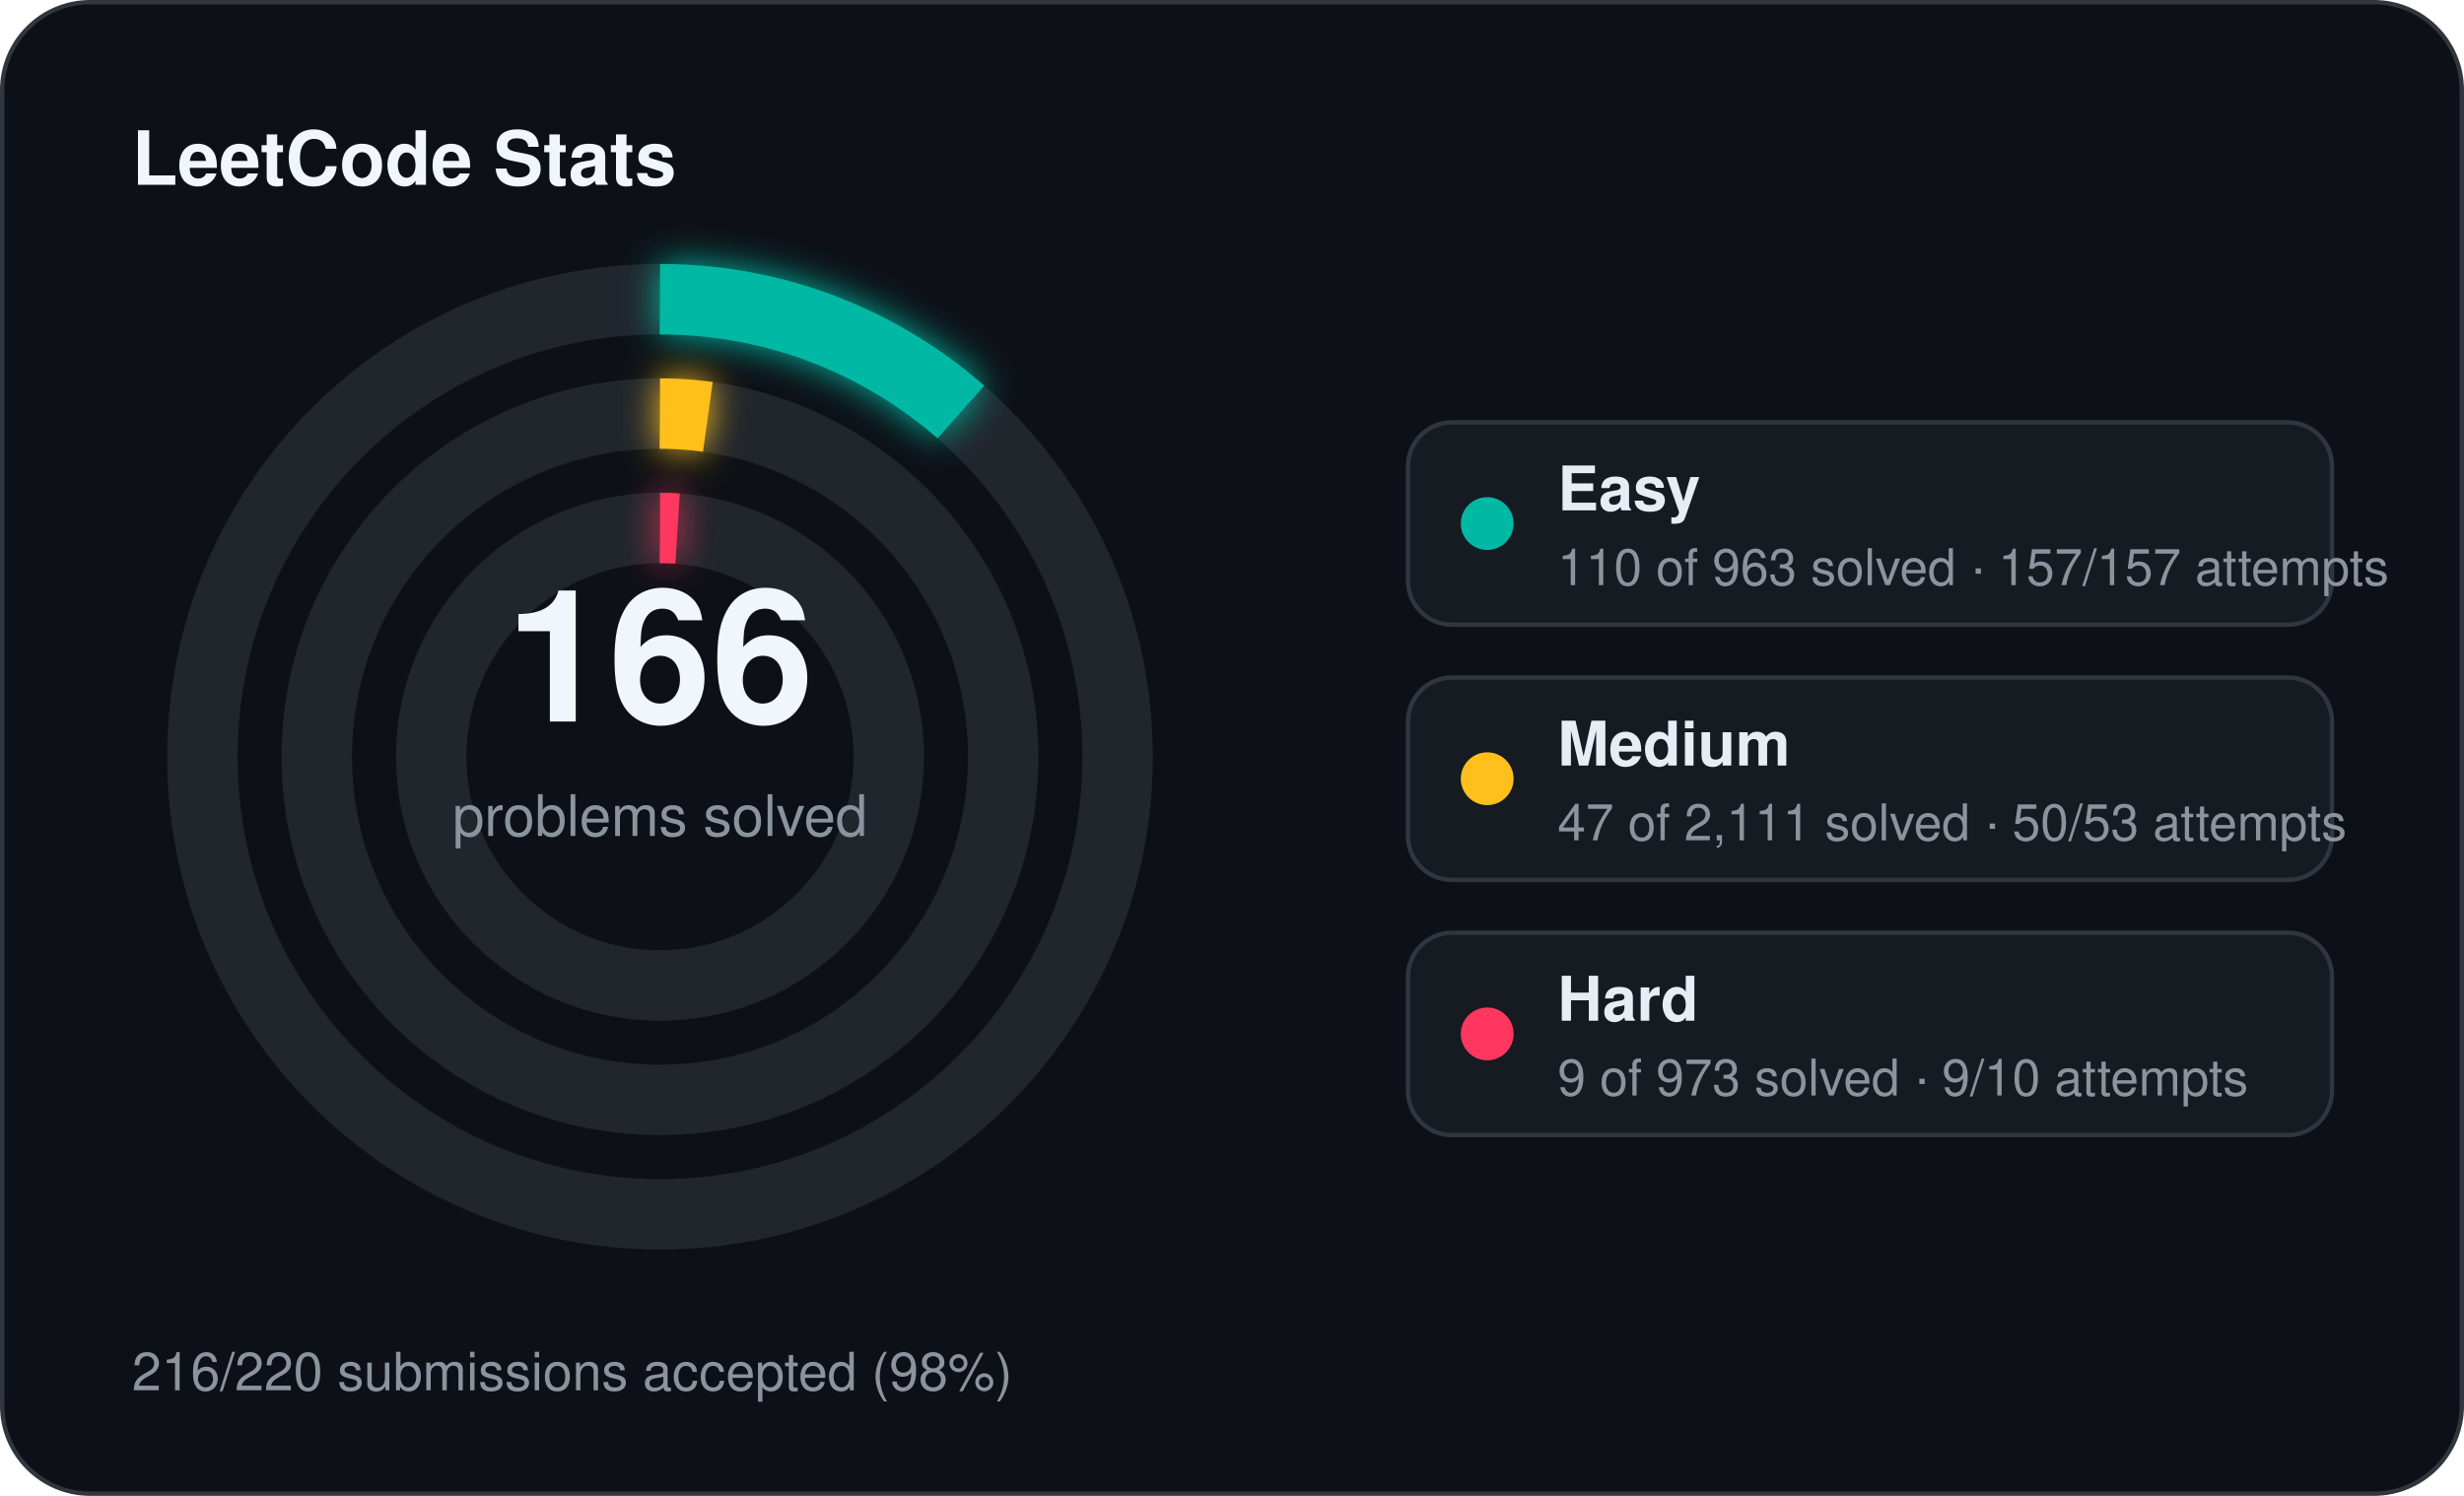
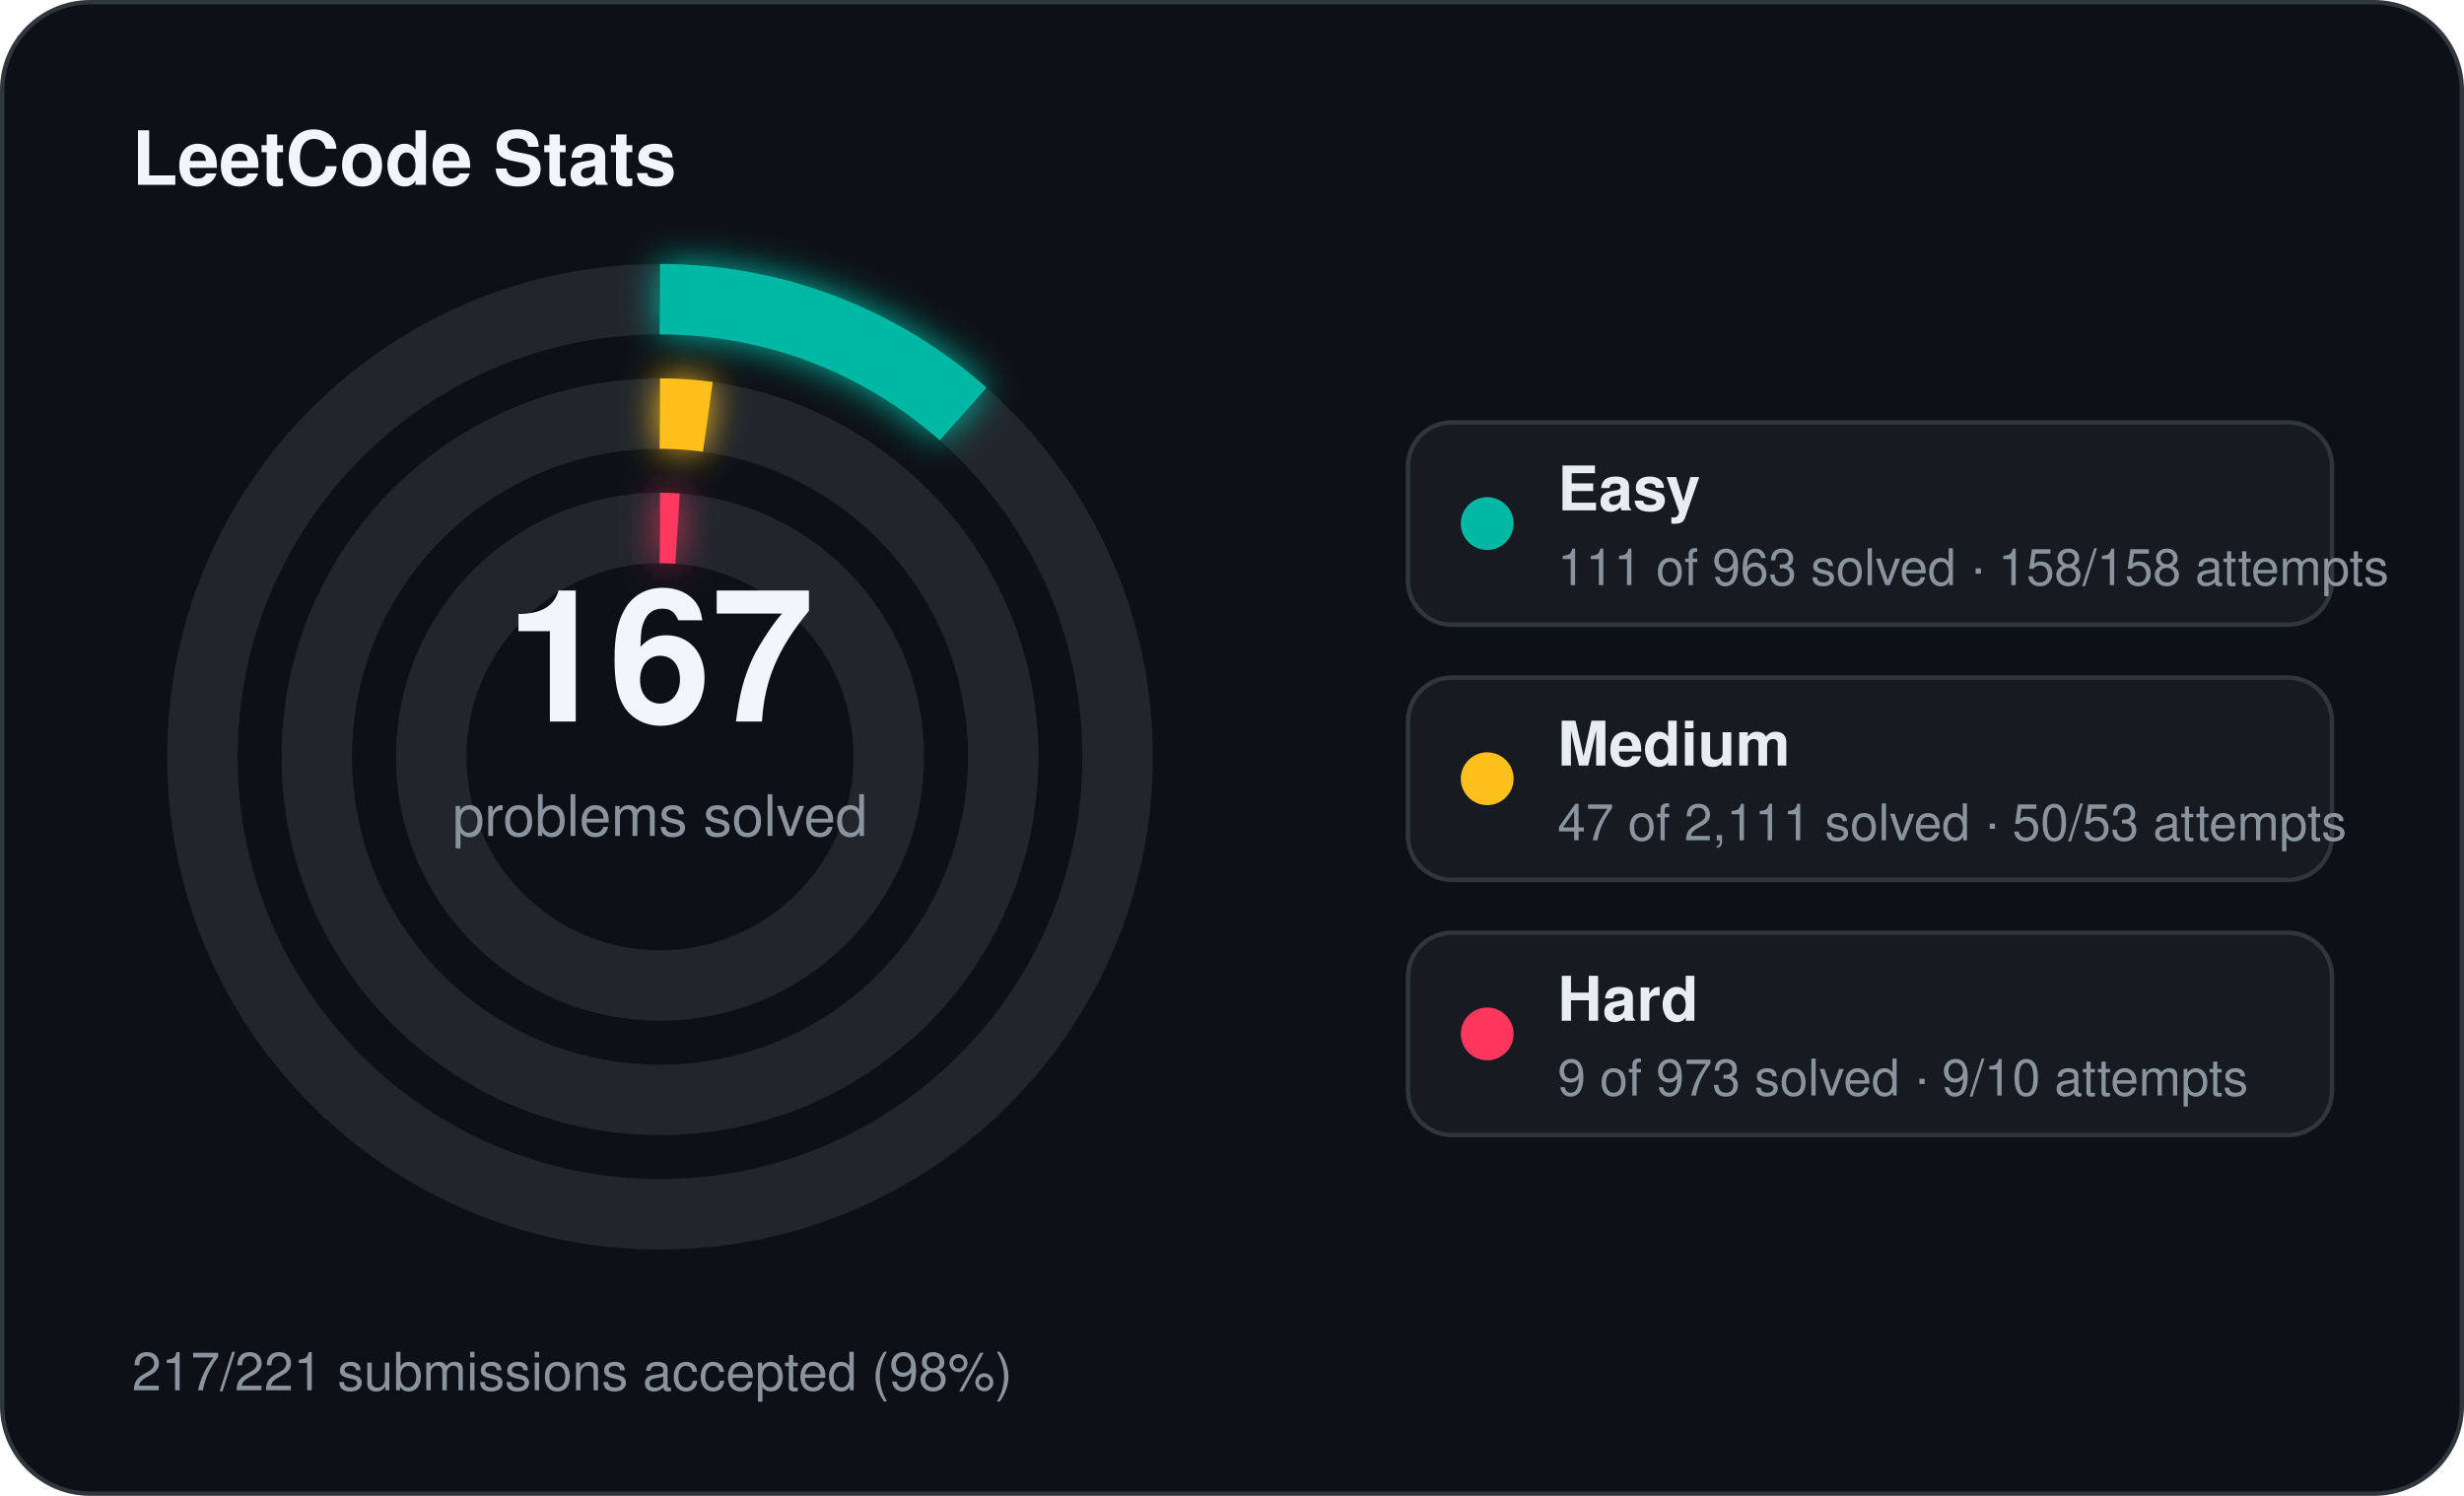
<svg xmlns="http://www.w3.org/2000/svg" width="560" height="340" viewBox="0 0 560 340">
  <defs>
    <filter id="stats-glow" x="-60%" y="-60%" width="220%" height="220%">
      <feGaussianBlur stdDeviation="4" result="blur" />
      <feMerge>
        <feMergeNode in="blur" />
        <feMergeNode in="SourceGraphic" />
      </feMerge>
    </filter>
  </defs>
  <rect x="0.5" y="0.5" width="559" height="339" rx="20" fill="#0d1117" stroke="#30363d" stroke-width="1" />
  <text x="30" y="42" fill="#f0f6fc" font-family="Segoe UI, Helvetica, Arial, sans-serif" font-size="17" font-weight="700">LeetCode Stats</text>
  <circle cx="150" cy="172" r="104" fill="none" stroke="#21262d" stroke-width="16" />
-   <circle cx="150" cy="172" r="104" fill="none" stroke="#00b8a3" stroke-width="16" stroke-linecap="butt" stroke-dasharray="74.64 653.45" transform="rotate(-90 150 172)" filter="url(#stats-glow)" />
+   <circle cx="150" cy="172" r="104" fill="none" stroke="#00b8a3" stroke-width="16" stroke-linecap="butt" stroke-dasharray="75.32 653.45" transform="rotate(-90 150 172)" filter="url(#stats-glow)" />
  <circle cx="150" cy="172" r="78" fill="none" stroke="#21262d" stroke-width="16" />
  <circle cx="150" cy="172" r="78" fill="none" stroke="#ffc01e" stroke-width="16" stroke-linecap="butt" stroke-dasharray="10.91 490.09" transform="rotate(-90 150 172)" filter="url(#stats-glow)" />
  <circle cx="150" cy="172" r="52" fill="none" stroke="#21262d" stroke-width="16" />
  <circle cx="150" cy="172" r="52" fill="none" stroke="#ff375f" stroke-width="16" stroke-linecap="butt" stroke-dasharray="4.00 326.73" transform="rotate(-90 150 172)" filter="url(#stats-glow)" />
-   <text x="150" y="164" text-anchor="middle" fill="#f0f6fc" font-family="Segoe UI, Helvetica, Arial, sans-serif" font-size="42" font-weight="700">166</text>
+   <text x="150" y="164" text-anchor="middle" fill="#f0f6fc" font-family="Segoe UI, Helvetica, Arial, sans-serif" font-size="42" font-weight="700">167</text>
  <text x="150" y="190" text-anchor="middle" fill="#8b949e" font-family="Segoe UI, Helvetica, Arial, sans-serif" font-size="13">problems solved</text>
  <rect x="320" y="96" width="210" height="46" rx="10" fill="#161b22" stroke="#30363d" stroke-width="1" />
  <circle cx="338" cy="119" r="6" fill="#00b8a3" />
  <text x="354" y="116" fill="#e6edf3" font-family="Segoe UI, Helvetica, Arial, sans-serif" font-size="14" font-weight="600">Easy</text>
-   <text x="354" y="133" fill="#8b949e" font-family="Segoe UI, Helvetica, Arial, sans-serif" font-size="11.5">110 of 963 solved · 157/157 attempts</text>
+   <text x="354" y="133" fill="#8b949e" font-family="Segoe UI, Helvetica, Arial, sans-serif" font-size="11.5">111 of 963 solved · 158/158 attempts</text>
  <rect x="320" y="154" width="210" height="46" rx="10" fill="#161b22" stroke="#30363d" stroke-width="1" />
  <circle cx="338" cy="177" r="6" fill="#ffc01e" />
  <text x="354" y="174" fill="#e6edf3" font-family="Segoe UI, Helvetica, Arial, sans-serif" font-size="14" font-weight="600">Medium</text>
  <text x="354" y="191" fill="#8b949e" font-family="Segoe UI, Helvetica, Arial, sans-serif" font-size="11.5">47 of 2,111 solved · 50/53 attempts</text>
  <rect x="320" y="212" width="210" height="46" rx="10" fill="#161b22" stroke="#30363d" stroke-width="1" />
  <circle cx="338" cy="235" r="6" fill="#ff375f" />
  <text x="354" y="232" fill="#e6edf3" font-family="Segoe UI, Helvetica, Arial, sans-serif" font-size="14" font-weight="600">Hard</text>
  <text x="354" y="249" fill="#8b949e" font-family="Segoe UI, Helvetica, Arial, sans-serif" font-size="11.5">9 of 973 solved · 9/10 attempts</text>
-   <text x="30" y="316" fill="#8b949e" font-family="Segoe UI, Helvetica, Arial, sans-serif" font-size="12">216/220 submissions accepted (98%)</text>
+   <text x="30" y="316" fill="#8b949e" font-family="Segoe UI, Helvetica, Arial, sans-serif" font-size="12">217/221 submissions accepted (98%)</text>
</svg>
